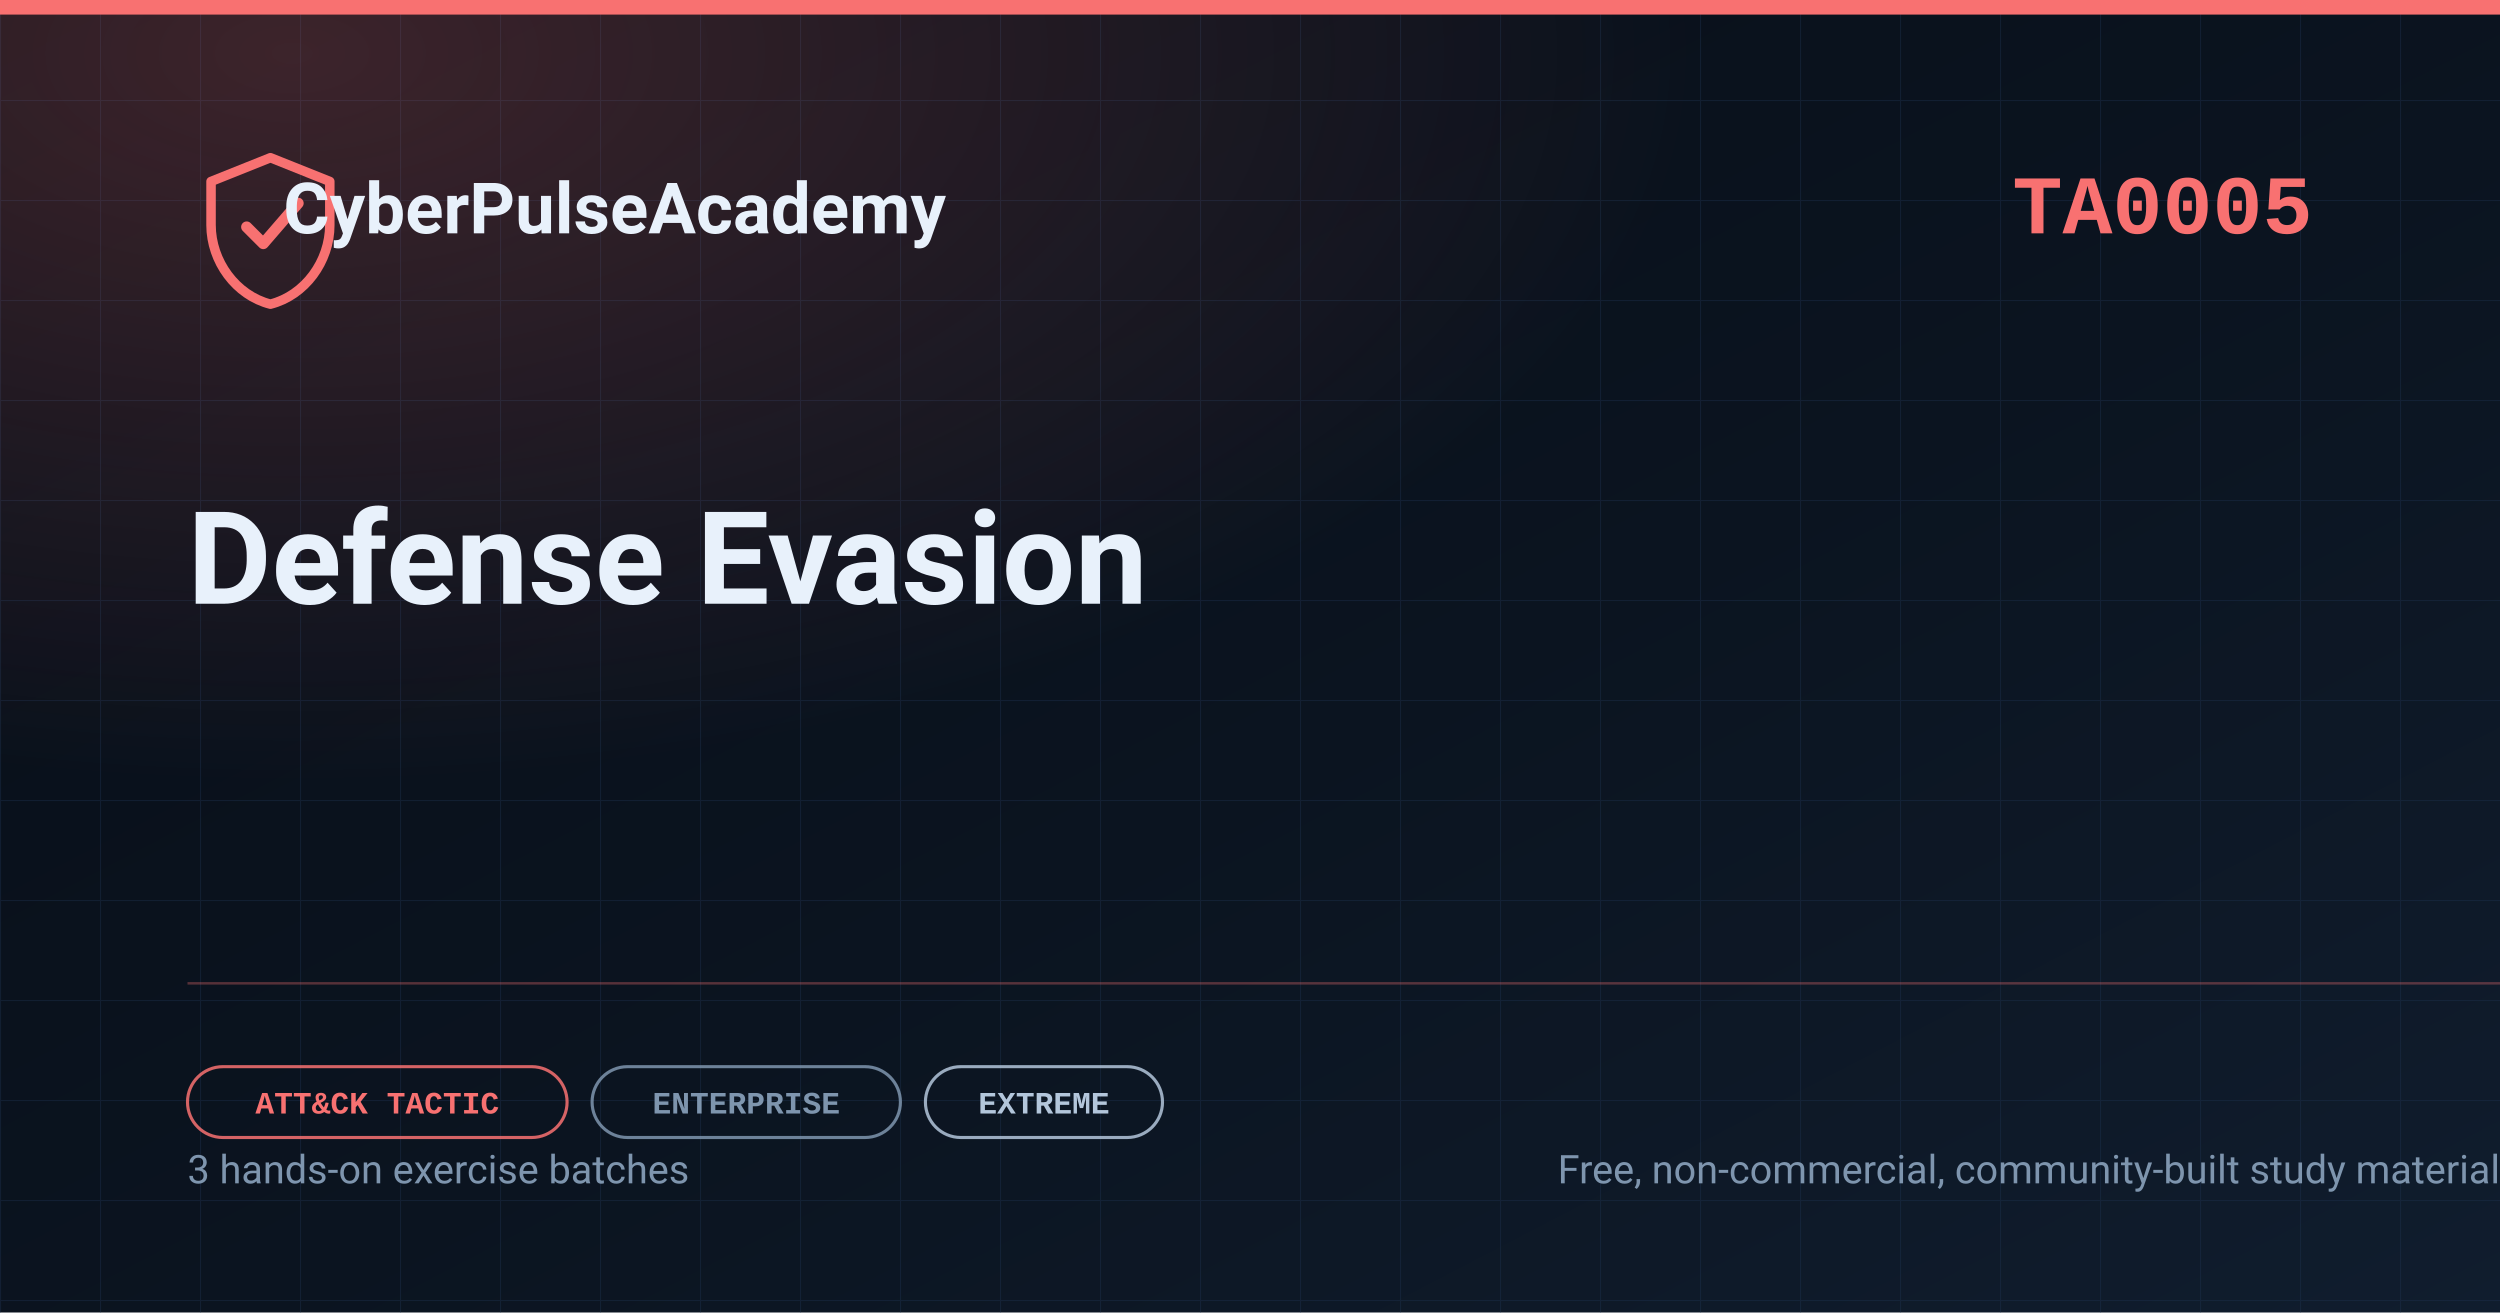
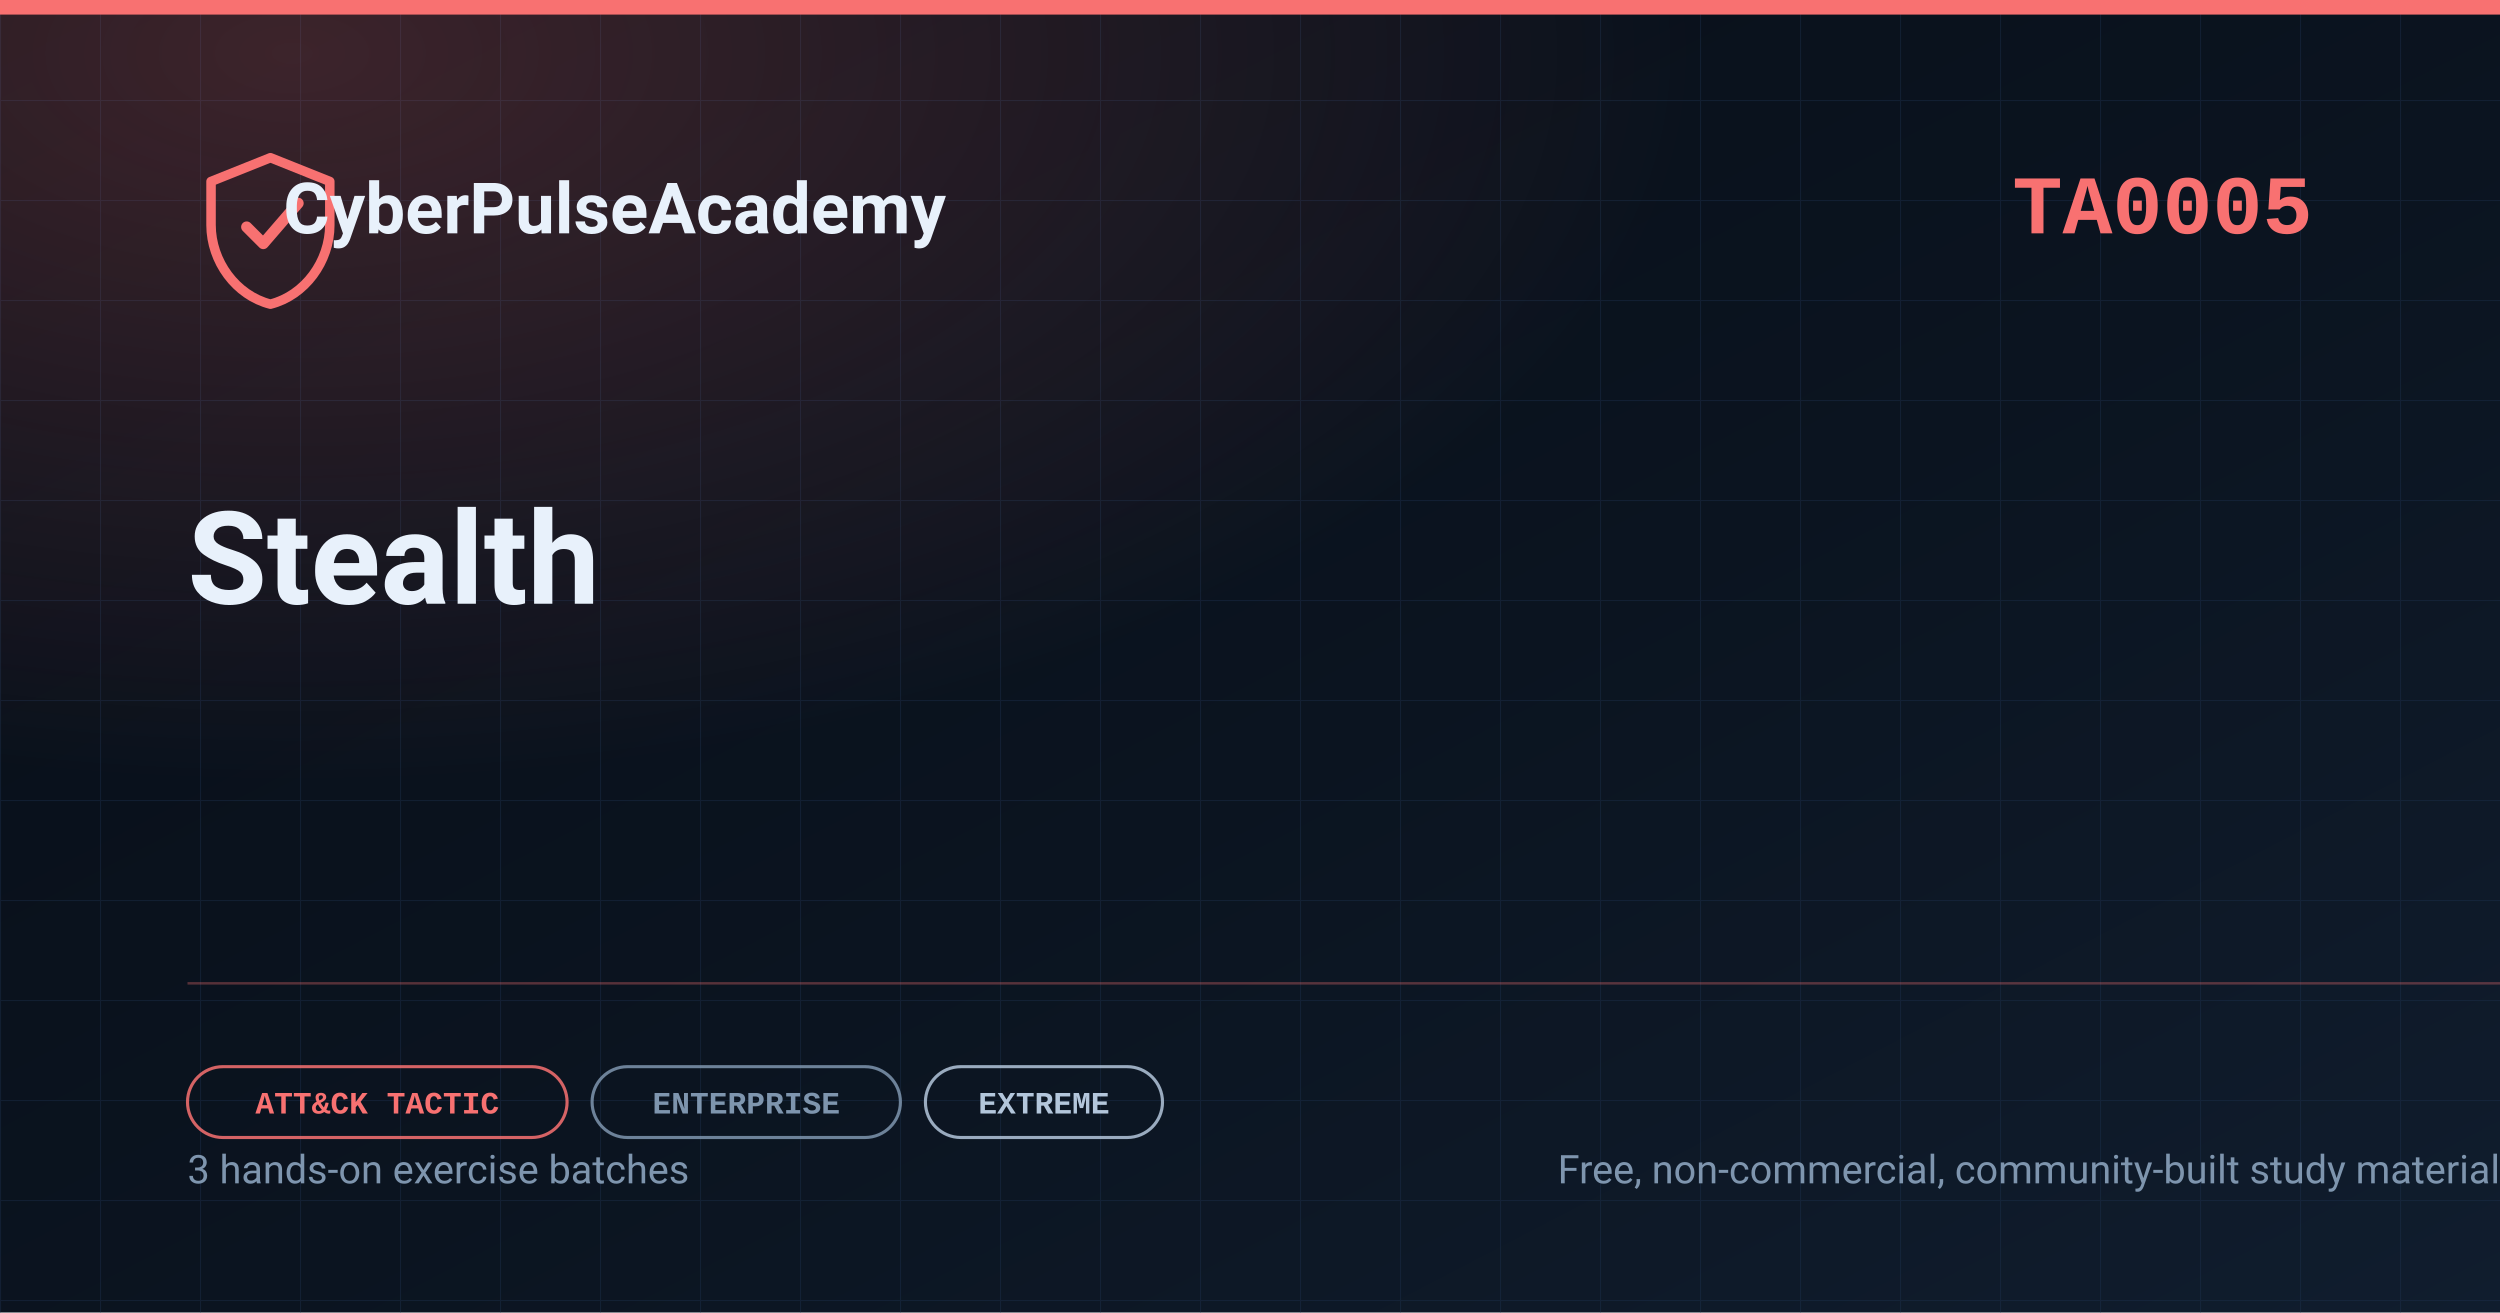
<svg xmlns="http://www.w3.org/2000/svg" width="1200" height="630" viewBox="0 0 1200 630" role="img" aria-label="CyberPulseAcademy study topic">
  <defs>
    <linearGradient id="cmOGBg" x1="0" y1="0" x2="1" y2="1">
      <stop offset="0%" stop-color="#070d16" />
      <stop offset="55%" stop-color="#0b1420" />
      <stop offset="100%" stop-color="#101d2e" />
    </linearGradient>
    <radialGradient id="cmOGGlow" cx="0.12" cy="0.04" r="0.9">
      <stop offset="0%" stop-color="#f87171" stop-opacity="0.22" />
      <stop offset="62%" stop-color="#f87171" stop-opacity="0" />
    </radialGradient>
    <pattern id="cmOGGrid" width="48" height="48" patternUnits="userSpaceOnUse">
      <path d="M48 0H0v48" fill="none" stroke="#1e3350" stroke-width="1" opacity="0.4" />
    </pattern>
  </defs>
  <rect width="1200" height="630" fill="url(#cmOGBg)" />
  <rect width="1200" height="630" fill="url(#cmOGGrid)" />
  <rect width="1200" height="630" fill="url(#cmOGGlow)" />
  <rect x="0" y="0" width="1200" height="7" fill="#f87171" />
  <g transform="translate(88,70) scale(1.9)">
    <path d="M22 3 7 9v11c0 9.2 6.3 17.8 15 20 8.7-2.2 15-10.8 15-20V9l-15-6z" fill="none" stroke="#f87171" stroke-width="2.4" stroke-linejoin="round" />
    <path d="M16 20.5l4.2 4.2L29 14.5" fill="none" stroke="#f87171" stroke-width="2.8" stroke-linecap="round" stroke-linejoin="round" />
  </g>
  <text x="136" y="112" font-family="system-ui,-apple-system,'Segoe UI',Roboto,Arial,sans-serif" font-size="34" font-weight="700" fill="#e8f1fb">CyberPulseAcademy</text>
  <text x="1110.0" y="112.0" text-anchor="end" font-family="ui-monospace,SFMono-Regular,Menlo,Consolas,'Liberation Mono',monospace" font-size="40.0" font-weight="700" fill="#f87171">TA0005</text>
-   <text x="90.0" y="289.8" font-family="system-ui,-apple-system,'Segoe UI',Roboto,'Helvetica Neue',Arial,sans-serif" font-size="62.0" font-weight="700" fill="#e8f1fb">Defense Evasion</text>
+   <text x="90.0" y="289.8" font-family="system-ui,-apple-system,'Segoe UI',Roboto,'Helvetica Neue',Arial,sans-serif" font-size="62.0" font-weight="700" fill="#e8f1fb">Stealth</text>
  <line x1="90.0" y1="472.0" x2="1200" y2="472.0" stroke="#f87171" stroke-width="1.2" opacity="0.32" />
  <rect x="90.0" y="512.0" width="182.2" height="34.0" rx="17.0" fill="none" stroke="#f87171" stroke-width="1.5" opacity="0.85" />
  <text x="181.1" y="534.5" text-anchor="middle" font-family="ui-monospace,SFMono-Regular,Menlo,Consolas,'Liberation Mono',monospace" font-size="15.0" font-weight="700" fill="#f87171">ATT&amp;CK TACTIC</text>
  <rect x="284.2" y="512.0" width="148.0" height="34.0" rx="17.0" fill="none" stroke="#7e95ae" stroke-width="1.5" opacity="0.85" />
  <text x="358.2" y="534.5" text-anchor="middle" font-family="ui-monospace,SFMono-Regular,Menlo,Consolas,'Liberation Mono',monospace" font-size="15.0" font-weight="700" fill="#7e95ae">ENTERPRISE</text>
  <rect x="444.2" y="512.0" width="113.8" height="34.0" rx="17.0" fill="none" stroke="#b3c6db" stroke-width="1.5" opacity="0.85" />
  <text x="501.1" y="534.5" text-anchor="middle" font-family="ui-monospace,SFMono-Regular,Menlo,Consolas,'Liberation Mono',monospace" font-size="15.0" font-weight="700" fill="#b3c6db">EXTREME</text>
  <text x="90.0" y="568.0" font-family="system-ui,-apple-system,'Segoe UI',Roboto,Arial,sans-serif" font-size="19" fill="#7e95ae">3 hands-on exercise batches</text>
  <text x="1200" y="568.0" text-anchor="end" font-family="system-ui,-apple-system,'Segoe UI',Roboto,Arial,sans-serif" font-size="19" fill="#7e95ae">Free, non-commercial, community-built study material</text>
</svg>
